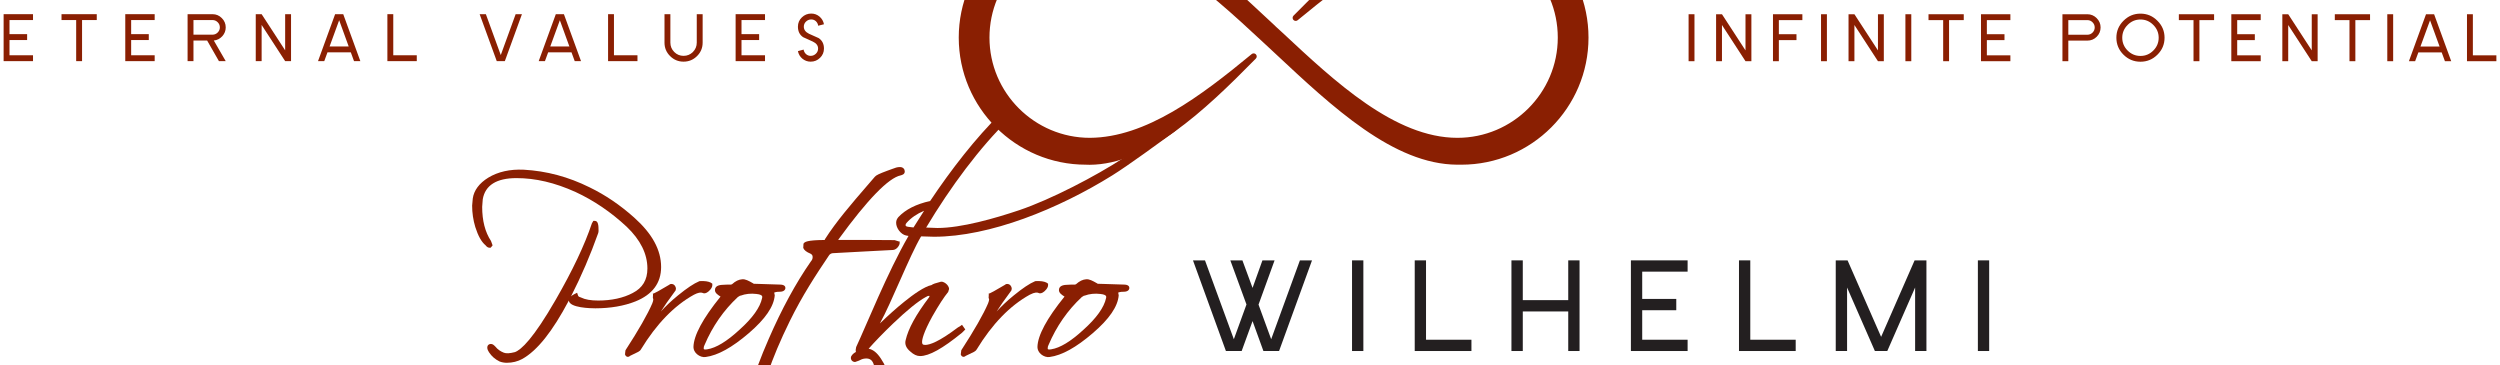
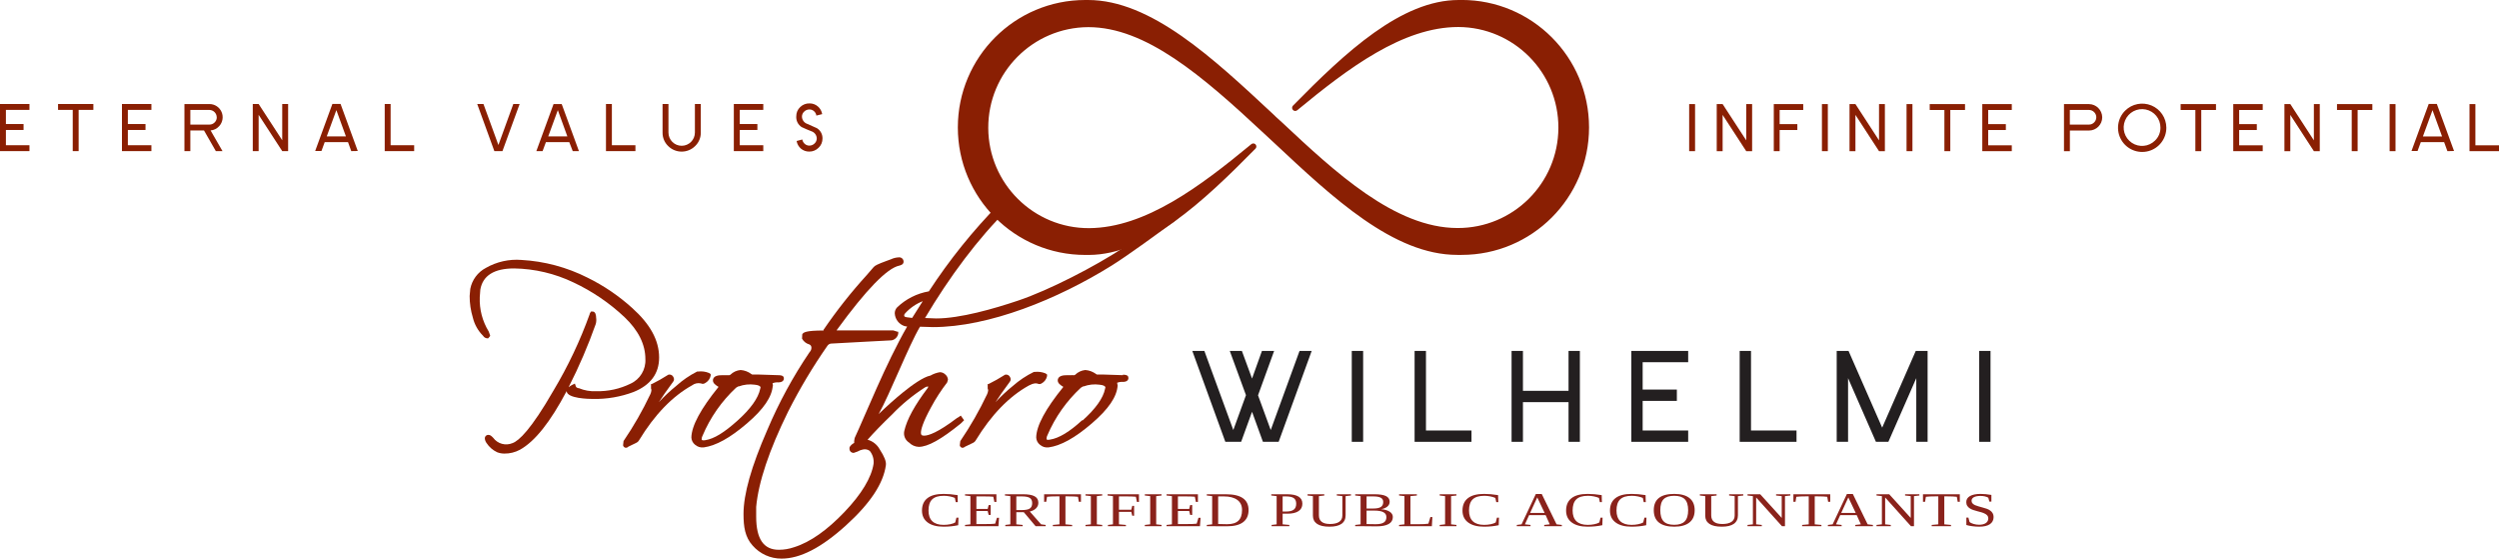
- <svg xmlns="http://www.w3.org/2000/svg" viewBox="0 0 776 50" height="120" width="822" xml:space="preserve" id="svg2" version="1.1">
-   <defs id="defs6">
-     <clipPath id="clipPath18" clipPathUnits="userSpaceOnUse">
-       <path id="path16" d="M 0,184.491 H 612 V 0 H 0 Z" />
-     </clipPath>
-     <clipPath id="clipPath102" clipPathUnits="userSpaceOnUse">
-       <path id="path100" d="M 0,184.491 H 612 V 0 H 0 Z" />
-     </clipPath>
+ <svg xmlns="http://www.w3.org/2000/svg" viewBox="0 0 580.32 129.66">
+   <defs>
+     <style>.cls-1{fill:#8a1f03;}.cls-2{fill:#231f20;}.cls-3{fill:#7c1113;}.cls-4,.cls-6{font-size:11.32px;fill:#8a221b;font-family:TimesNewRomanPSMT, Times New Roman;}.cls-5,.cls-6{letter-spacing:0.02em;}.cls-7{letter-spacing:0.02em;}.cls-8{letter-spacing:0.02em;}.cls-9{letter-spacing:0.02em;}.cls-10{letter-spacing:0.02em;}.cls-11{letter-spacing:0em;}</style>
  </defs>
-   <g transform="matrix(1.333333,0,0,-1.333333,-20,150)" id="g10">
-     <g id="g12">
-       <g clip-path="url(#clipPath18)" id="g14">
-         <g transform="translate(355.2129,157.0762)" id="g20">
-           <path id="path22" style="fill:#8a1f02;fill-opacity:1;fill-rule:nonzero;stroke:none" d="m 0,0 h -0.629 c -13.287,0 -26.285,-12.103 -38.457,-24.496 -0.269,-0.274 -0.275,-0.708 -0.016,-0.989 0.26,-0.279 0.694,-0.307 0.977,-0.069 11.84,9.759 24.48,19.289 37.369,19.289 12.789,0 23.195,-10.466 23.195,-23.332 0,-12.86 -10.486,-23.333 -23.373,-23.333 -14.517,0 -28.461,13.027 -40.763,24.516 0,-0.008 -1.426,1.304 -1.426,1.304 0.018,-0.003 -0.633,0.608 -0.633,0.608 C -57.704,-13.475 -72.119,0 -86.8,0 h -0.628 c -16.321,0 -29.589,-13.277 -29.589,-29.597 0,-16.311 13.276,-29.587 29.599,-29.587 -0.026,0 0.88,-0.023 0.88,-0.023 13.369,0.083 26.444,12.259 38.686,24.725 0.266,0.269 0.276,0.7 0.018,0.983 -0.256,0.278 -0.692,0.309 -0.983,0.065 -11.902,-9.82 -24.611,-19.414 -37.666,-19.496 -12.892,0 -23.381,10.473 -23.381,23.333 0,12.866 10.405,23.332 23.195,23.332 13.304,0 26.354,-11.182 40.815,-24.7 l 2.338,-2.173 c 13.633,-12.758 27.741,-25.954 42.528,-26.046 H 0 c 16.32,0 29.59,13.276 29.59,29.587 C 29.59,-13.277 16.32,0 0,0" />
-         </g>
-         <g transform="translate(312.7676,54.5146)" id="g24">
-           <path id="path26" style="fill:#231f20;fill-opacity:1;fill-rule:nonzero;stroke:none" d="M 0,0 H -3.646 L -6.172,6.969 -8.709,0 h -3.666 l -7.668,21.104 h 2.797 l 6.716,-18.359 2.942,8.088 -3.759,10.271 h 2.813 l 2.362,-6.413 2.299,6.413 h 2.828 L -4.783,10.801 -1.838,2.745 4.852,21.104 H 7.67 Z" />
-         </g>
-         <path id="path28" style="fill:#231f20;fill-opacity:1;fill-rule:nonzero;stroke:none" d="m 329.754,75.618 h 2.637 V 54.514 h -2.637 z" />
-         <g transform="translate(344.3477,54.5146)" id="g30">
-           <path id="path32" style="fill:#231f20;fill-opacity:1;fill-rule:nonzero;stroke:none" d="M 0,0 V 21.104 H 2.631 V 2.629 H 13.203 V 0 Z" />
-         </g>
-         <g transform="translate(380.0879,54.5146)" id="g34">
-           <path id="path36" style="fill:#231f20;fill-opacity:1;fill-rule:nonzero;stroke:none" d="M 0,0 V 9.212 H -10.584 V 0 h -2.639 v 21.104 h 2.639 V 11.845 H 0 v 9.259 H 2.631 V 0 Z" />
-         </g>
-         <g transform="translate(394.6738,54.5146)" id="g38">
-           <path id="path40" style="fill:#231f20;fill-opacity:1;fill-rule:nonzero;stroke:none" d="M 0,0 V 21.104 H 13.201 V 18.478 H 2.633 v -6.35 h 7.931 V 9.497 H 2.633 V 2.629 H 13.201 V 0 Z" />
-         </g>
-         <g transform="translate(419.8359,54.5146)" id="g42">
-           <path id="path44" style="fill:#231f20;fill-opacity:1;fill-rule:nonzero;stroke:none" d="M 0,0 V 21.104 H 2.631 V 2.629 h 10.57 V 0 Z" />
-         </g>
-         <g transform="translate(460.8398,54.5146)" id="g46">
-           <path id="path48" style="fill:#231f20;fill-opacity:1;fill-rule:nonzero;stroke:none" d="M 0,0 V 14.783 L -6.48,0 H -9.365 L -15.84,14.783 V 0 h -2.639 v 21.104 h 2.752 L -7.916,3.295 -0.119,21.104 H 2.633 L 2.633,0 Z" />
-         </g>
-         <path id="path50" style="fill:#231f20;fill-opacity:1;fill-rule:nonzero;stroke:none" d="m 475.449,75.618 h 2.631 V 54.514 h -2.631 z" />
-         <g transform="translate(168.9067,74.0586)" id="g52">
-           <path id="path54" style="fill:#8a1f02;fill-opacity:1;fill-rule:nonzero;stroke:none" d="m 0,0 c 0,3.986 -2.058,7.764 -6.298,11.55 -3.285,2.925 -6.666,5.218 -10.335,7.004 -4.979,2.466 -9.997,3.809 -15.336,4.112 -3.225,0.149 -5.997,-0.475 -8.26,-1.848 -2.111,-1.296 -3.357,-2.97 -3.617,-4.861 0,-0.034 -0.147,-1.655 -0.147,-1.655 0,-1.683 0.245,-3.362 0.736,-4.987 0.657,-2.073 1.435,-3.457 2.386,-4.245 0.264,-0.357 0.587,-0.566 0.905,-0.566 h 0.275 l 0.293,0.336 c 0.064,0.074 0.153,0.179 0.153,0.179 l -0.036,0.177 -0.322,0.878 c -1.37,2.065 -2.053,4.73 -2.053,7.941 l 0.134,1.77 c 0.564,3.264 3.206,4.924 7.843,4.924 4.442,0 8.95,-1.057 13.769,-3.236 4.243,-1.964 8.253,-4.686 11.903,-8.092 3.198,-3.052 4.816,-6.321 4.816,-9.713 0,-2.668 -1.129,-4.535 -3.443,-5.715 -2.145,-1.144 -4.911,-1.747 -8.018,-1.747 -1.715,0 -3.051,0.236 -3.978,0.7 l -0.058,0.028 -0.052,0.015 c -0.462,0.125 -0.551,0.284 -0.597,0.427 l -0.22,0.645 -0.606,-0.305 c -0.345,-0.167 -0.602,-0.346 -0.809,-0.531 0.01,0.021 0.019,0.042 0.033,0.062 2.369,4.649 4.48,9.56 6.274,14.609 0.114,0.289 0.14,0.73 0.077,1.493 -0.033,0.45 -0.115,1.401 -0.828,1.401 h -0.365 l -0.232,-0.405 -0.06,-0.08 -0.05,-0.114 c -1.664,-4.985 -4.492,-10.949 -8.394,-17.722 -5.263,-9.148 -8.073,-11.694 -9.506,-12.224 -1.22,-0.311 -2.005,-0.361 -2.585,-0.143 -0.826,0.331 -1.467,0.782 -1.935,1.381 -0.4,0.404 -0.656,0.659 -1.096,0.659 -0.384,0 -0.829,-0.231 -0.829,-0.88 0,-0.345 0.203,-0.766 0.394,-1.045 0.62,-0.946 1.409,-1.631 2.465,-2.154 0.514,-0.203 1.115,-0.305 1.698,-0.305 1.284,0 2.521,0.305 3.571,0.879 3.499,1.939 7.051,6.405 10.859,13.612 0.134,-1.721 5.143,-1.811 6.16,-1.811 3.517,0 6.664,0.542 9.371,1.615 C -2.001,-6.392 0,-3.706 0,0" />
-         </g>
-         <g transform="translate(178.6108,68.0303)" id="g56">
-           <path id="path58" style="fill:#8a1f02;fill-opacity:1;fill-rule:nonzero;stroke:none" d="M 0,0 C 0.085,-0.061 0.444,-0.199 0.954,0.088 1.48,0.376 2.217,1.164 2.217,1.789 V 2.158 L 1.837,2.416 C 1.254,2.706 0.465,2.813 -0.649,2.76 L -0.755,2.757 -0.852,2.715 C -2.076,2.207 -3.684,1.132 -5.771,-0.565 -7.354,-1.847 -8.645,-3.1 -9.765,-4.317 c 0.758,1.204 1.826,2.739 3.281,4.699 0.153,0.146 0.235,0.382 0.235,0.627 0,0.167 -0.065,0.333 -0.144,0.487 -0.143,0.355 -0.485,0.602 -0.9,0.602 -0.277,0 -0.44,-0.102 -0.557,-0.213 -2.504,-1.496 -3.219,-1.849 -3.42,-1.926 l -0.368,-0.136 0.051,-0.146 -0.036,-0.801 c 0,-0.002 0.102,-0.352 0.102,-0.352 0,-0.231 -0.073,-0.545 -0.236,-0.946 -1.078,-2.528 -3.181,-6.201 -6.239,-10.914 -0.03,-0.05 -0.107,-0.91 -0.111,-0.97 0.118,-0.409 0.414,-0.527 0.538,-0.554 0.173,-0.035 0.416,-0.003 0.659,0.232 l 1.823,0.89 c 0.352,0.177 0.572,0.38 0.678,0.593 l -0.004,-0.01 c 3.615,5.933 7.773,10.22 12.357,12.748 C -1.123,0.075 -0.483,0.204 0,0" />
-         </g>
-         <g transform="translate(160.4883,53.6055)" id="g60">
-           <path id="path62" style="fill:#7b1113;fill-opacity:1;fill-rule:nonzero;stroke:none" d="M 0,0 C 0,0 0.015,0.118 0.015,0.119 0.01,0.131 0,0.131 0,0.144 Z" />
-         </g>
-         <g transform="translate(172.1909,69.6211)" id="g64">
-           <path id="path66" style="fill:#7b1113;fill-opacity:1;fill-rule:nonzero;stroke:none" d="M 0,0 C 0.02,-0.029 0.01,-0.066 0.027,-0.095 0.04,-0.12 0.065,-0.131 0.076,-0.157 Z" />
-         </g>
-         <g transform="translate(178.8833,54.9336)" id="g68">
-           <path id="path70" style="fill:#8a1f02;fill-opacity:1;fill-rule:nonzero;stroke:none" d="m 0,0 c -0.035,0.026 -0.064,0.123 -0.064,0.248 0,0.25 0.078,0.524 0.208,0.753 1.849,4.348 4.445,8.077 7.748,11.152 0.016,0 0.5,0.298 0.5,0.298 l -0.353,0.044 0.144,-0.02 0.328,-0.01 c 1.147,0.431 2.4,0.563 3.721,0.397 0.895,-0.093 1.176,-0.318 1.268,-0.447 0.026,-0.038 0.117,-0.168 0.035,-0.494 C 13.084,9.741 11.303,7.249 8.239,4.505 5.324,1.815 2.816,0.298 0.775,-0.019 0.178,-0.135 0.015,-0.019 0,0 m 16.478,12.549 v 0 c 0,0.055 -0.112,0.557 -0.112,0.557 0,0 -0.01,0.04 -0.024,0.074 0.14,0.07 0.502,0.2 1.3,0.2 0.968,0 1.316,0.474 1.316,0.888 0,0.289 -0.173,0.781 -1.316,0.781 l -4.584,0.145 c 0,0 -1.237,0.035 -1.458,0.042 -0.088,0.055 -0.209,0.131 -0.209,0.131 -0.995,0.572 -1.771,0.981 -2.474,0.92 C 8.101,16.231 7.342,15.861 6.554,15.146 L 6.32,15.049 H 6.322 C 6.13,15.067 5.876,15.067 5.4,15.042 L 4.52,15 C 3.984,14.985 2.56,14.936 2.56,13.794 v -0.037 c 0,-0.62 0.573,-1.058 1.298,-1.505 C -0.257,7.169 -2.396,3.205 -2.448,0.5 V 0.489 c 0,-0.601 0.31,-1.205 0.844,-1.662 0.586,-0.496 1.347,-0.745 1.992,-0.64 2.854,0.382 6.15,2.207 10.068,5.565 3.84,3.306 5.814,6.184 6.022,8.797" />
-         </g>
-         <g transform="translate(238.6523,53.6055)" id="g72">
-           <path id="path74" style="fill:#7b1113;fill-opacity:1;fill-rule:nonzero;stroke:none" d="m 0,0 0.014,0.119 c 0,0.003 -0.005,0.003 -0.005,0.006 z" />
-         </g>
-         <g transform="translate(257.7305,68.1182)" id="g76">
-           <path id="path78" style="fill:#8a1f02;fill-opacity:1;fill-rule:nonzero;stroke:none" d="M 0,0 C 0.524,0.285 1.261,1.073 1.261,1.701 V 2.07 L 0.887,2.328 C 0.315,2.613 -0.498,2.725 -1.598,2.672 L -1.707,2.669 -1.802,2.627 c -1.222,-0.508 -2.833,-1.583 -4.914,-3.28 -1.571,-1.267 -2.866,-2.518 -3.998,-3.749 0.757,1.2 1.829,2.735 3.286,4.696 0.15,0.146 0.231,0.382 0.231,0.63 0,0.167 -0.059,0.335 -0.138,0.484 -0.149,0.362 -0.489,0.602 -0.911,0.602 -0.28,0 -0.441,-0.102 -0.549,-0.213 -2.519,-1.496 -3.231,-1.849 -3.43,-1.926 l -0.365,-0.136 0.05,-0.146 -0.04,-0.801 c 0.016,-0.052 0.118,-0.368 0.118,-0.368 -0.005,-0.211 -0.078,-0.512 -0.244,-0.93 -1.063,-2.497 -3.164,-6.176 -6.237,-10.914 -0.026,-0.05 -0.119,-0.947 -0.121,-0.97 0.121,-0.409 0.397,-0.525 0.554,-0.554 0.157,-0.031 0.375,0.017 0.601,0.213 0.002,0 1.878,0.909 1.878,0.909 0.346,0.178 0.562,0.38 0.67,0.594 l -0.002,-0.011 c 3.612,5.929 7.772,10.221 12.361,12.748 1.211,0.633 1.753,0.533 2.052,0.407 C -0.866,-0.148 -0.508,-0.287 0,0" />
-         </g>
-         <g transform="translate(250.3652,69.6152)" id="g80">
-           <path id="path82" style="fill:#7b1113;fill-opacity:1;fill-rule:nonzero;stroke:none" d="m 0,0 c 0.02,-0.025 0.013,-0.061 0.03,-0.089 0.009,-0.02 0.033,-0.033 0.04,-0.057 z" />
-         </g>
-         <g transform="translate(267.1982,59.4385)" id="g84">
-           <path id="path86" style="fill:#8a1f02;fill-opacity:1;fill-rule:nonzero;stroke:none" d="m 0,0 c -2.913,-2.689 -5.426,-4.207 -7.468,-4.523 -0.592,-0.117 -0.753,0 -0.768,0.015 -0.037,0.029 -0.058,0.126 -0.058,0.251 0,0.257 0.073,0.525 0.2,0.753 1.845,4.346 4.44,8.075 7.745,11.152 0.021,0 0.498,0.298 0.498,0.298 L -0.055,7.97 0.273,7.96 C 1.42,8.391 2.674,8.521 3.99,8.357 4.888,8.264 5.169,8.037 5.26,7.906 5.286,7.867 5.378,7.742 5.3,7.416 4.846,5.236 3.063,2.744 0,0 m 9.411,10.544 -4.57,0.145 c 0,0 -1.26,0.035 -1.48,0.042 -0.089,0.055 -0.202,0.125 -0.202,0.125 -1.008,0.579 -1.783,0.987 -2.485,0.926 -0.814,-0.057 -1.573,-0.428 -2.361,-1.141 -0.055,-0.021 -0.218,-0.094 -0.226,-0.097 -0.189,0.021 -0.444,0.019 -0.925,-0.007 L -3.721,10.495 C -4.256,10.48 -5.676,10.431 -5.676,9.289 V 9.252 c 0,-0.618 0.57,-1.058 1.298,-1.505 -4.12,-5.085 -6.259,-9.05 -6.303,-11.752 v -0.011 c 0,-0.601 0.304,-1.205 0.838,-1.664 0.587,-0.494 1.349,-0.743 1.991,-0.638 2.862,0.382 6.156,2.207 10.07,5.565 3.84,3.306 5.81,6.184 6.02,8.797 0,0.056 -0.107,0.565 -0.107,0.565 0,0 -0.012,0.034 -0.028,0.066 0.141,0.07 0.506,0.2 1.308,0.2 0.964,0 1.302,0.475 1.302,0.888 0,0.289 -0.17,0.781 -1.302,0.781" />
-         </g>
-         <g transform="translate(227.6641,83.2783)" id="g88">
-           <path id="path90" style="fill:#8a1f02;fill-opacity:1;fill-rule:nonzero;stroke:none" d="m 0,0 c -0.405,0.051 -1.278,0.155 -1.278,0.155 -0.567,0.082 -0.567,0.302 -0.567,0.382 0,0.188 0.032,0.326 0.212,0.508 1.024,1.178 2.419,2.135 4.1,2.843 C 1.503,2.368 0.27,0.428 0,0 m 55.243,23.646 c 0,-4.223 0.248,-3.15 -6.458,-7.538 C 42.536,12.021 31.973,6.502 24.604,4.02 18.998,2.133 11.146,-0.123 5.557,-0.123 l -2.611,0.1 c 5.645,9.461 12.531,18.718 19.244,25.21 l -2.005,1.259 C 14.542,20.913 8.745,13.472 3.877,6.165 0.592,5.421 -1.84,4.197 -3.522,2.411 -3.797,2.075 -4.043,1.687 -4.043,1.09 c 0,-1.264 1.113,-2.698 2.282,-2.955 0.025,-0.003 0.397,-0.072 0.599,-0.105 -4.918,-8.511 -9.825,-20.835 -12.191,-25.877 -0.026,-0.068 -0.11,-0.671 -0.11,-0.671 0,-0.177 0.016,-0.332 0.044,-0.468 -0.543,-0.305 -0.852,-0.595 -1.08,-1.014 l -0.042,-0.081 -0.017,-0.085 c -0.062,-0.294 0.01,-0.585 0.185,-0.801 0.188,-0.222 0.461,-0.35 0.778,-0.35 l 0.875,0.309 c 0.338,0.176 0.755,0.398 1.218,0.467 0.708,0.114 1.238,0.008 1.627,-0.319 0.569,-0.493 0.878,-1.548 0.878,-3.049 -0.494,-3.176 -2.766,-6.962 -6.748,-11.169 -4.081,-4.323 -7.905,-6.998 -11.704,-8.185 -1.218,-0.407 -2.336,-0.599 -3.545,-0.599 -3.544,0 -5.263,2.521 -5.263,7.704 l 0.04,2.25 c 0.518,5.719 3.015,13.168 7.424,22.131 2.926,5.95 6.109,10.81 9.117,15.271 0.169,0.271 0.456,0.449 0.801,0.514 0.048,-0.004 7.528,0.407 7.528,0.407 l 6.591,0.347 c 0.941,0.076 1.532,1.184 1.532,1.55 v 0.438 l -0.183,-0.006 -0.984,0.308 -0.773,0.007 -5.524,0.037 h -6.841 c 0.036,0.074 0.085,0.151 0.085,0.151 6.766,9.29 11.634,14.294 14.459,14.879 0.383,0.104 0.95,0.268 0.95,0.917 0,0.489 -0.35,1.021 -1.118,1.021 -0.649,0 -1.091,-0.167 -1.821,-0.447 l -1.094,-0.398 c -1.947,-0.722 -2.626,-1.053 -2.931,-1.417 l -1.679,-1.944 c -3.761,-4.355 -7.309,-8.466 -9.949,-12.611 -0.022,-0.033 -0.028,-0.112 -0.048,-0.16 -4.115,-0.03 -4.714,-0.439 -4.939,-0.886 l -0.053,-0.965 c 0.198,-0.521 0.751,-0.961 1.695,-1.339 0.398,-0.215 0.49,-0.466 0.49,-0.781 0,-0.347 -0.074,-0.642 -0.418,-1.033 -3.506,-5.035 -6.796,-11.1 -9.831,-18.08 -3.721,-8.514 -5.524,-14.889 -5.524,-19.495 0,-2.98 0.352,-5.362 2.097,-7.309 l 0.009,-0.01 c 1.868,-2.027 4.128,-3.052 6.728,-3.052 4.331,0 9.221,2.514 14.938,7.685 5.587,5.049 8.711,9.778 9.29,14.045 0.113,0.842 -0.338,2.001 -1.425,3.651 -0.892,1.333 -1.801,2.062 -2.829,2.255 1.429,1.624 3.322,3.585 5.671,5.844 3.289,3.14 5.858,5.226 7.642,6.188 0.392,0.245 0.572,0.272 0.702,0.272 l 0.17,-0.015 c -0.043,-0.206 -0.072,-0.264 -0.12,-0.333 -3.065,-4.05 -4.846,-7.311 -5.446,-9.958 -0.257,-0.958 0.12,-1.868 1.112,-2.672 0.747,-0.687 1.486,-1.035 2.237,-1.035 2.118,0 5.225,1.724 9.771,5.425 0.052,0.047 0.399,0.394 0.399,0.394 l 0.365,0.373 -0.298,0.422 -0.466,0.661 -0.479,-0.342 -0.048,-0.026 -0.434,-0.249 c -4.425,-3.36 -6.581,-4.066 -7.61,-4.066 -0.612,0 -0.725,0.231 -0.725,0.676 0,0.608 0.313,2.187 2.368,5.936 1.561,2.732 2.711,4.505 3.722,5.735 -0.032,-0.039 0.193,0.647 0.193,0.647 0,0.558 -0.41,1.001 -0.654,1.217 -0.196,0.169 -0.705,0.569 -1.243,0.503 -1.292,-0.337 -1.869,-0.524 -2.182,-0.779 -1.629,-0.315 -4.297,-2.219 -6.307,-3.848 -1.914,-1.536 -3.829,-3.266 -5.725,-5.092 2.696,4.835 6.898,15.724 9.602,20.276 0.601,-0.02 2.99,-0.088 2.99,-0.088 12.995,0 28.981,6.481 41.539,14.298 3.729,2.316 11.347,7.913 13.911,9.766 2.403,1.743 3.232,3.066 3.394,4.307 l -8.361,-2.564" />
-         </g>
-       </g>
-     </g>
-     <text id="text94" style="font-variant:normal;font-weight:normal;font-stretch:normal;font-size:14.784px;font-family:'Times New Roman';-inkscape-font-specification:TimesNewRomanPSMT;writing-mode:lr-tb;fill:#8a1f02;fill-opacity:1;fill-rule:nonzero;stroke:none" transform="matrix(1,0,0,-0.7658884,229.3306,34.9277)">
-       <tspan id="tspan92" y="0" x="0 10.142 19.456 28.711 38.025 43.23 51.731 56.935 66.249 77.204 81.181 89.682 100.637 110.78 120.094 125.298 135.44 138.604 149.559 159.701 169.843 180.798 191.754 202.709 210.84 221.796 232.751 242.065">CERTIFIED PUBLIC ACCOUNTANTS</tspan>
-     </text>
-     <g id="g96">
-       <g clip-path="url(#clipPath102)" id="g98">
-         <g transform="translate(15.8423,121.998)" id="g104">
-           <path id="path106" style="fill:#8a1f02;fill-opacity:1;fill-rule:nonzero;stroke:none" d="M 0,0 V 10.935 H 6.843 V 9.565 H 1.368 V 6.286 H 5.472 V 4.912 H 1.368 V 1.367 H 6.843 V 0 Z" />
-         </g>
-         <g transform="translate(34.103,131.5635)" id="g108">
-           <path id="path110" style="fill:#8a1f02;fill-opacity:1;fill-rule:nonzero;stroke:none" d="M 0,0 V -9.565 H -1.37 V 0 H -4.782 V 1.367 H 3.423 V 0 Z" />
-         </g>
-         <g transform="translate(44.1636,121.998)" id="g112">
-           <path id="path114" style="fill:#8a1f02;fill-opacity:1;fill-rule:nonzero;stroke:none" d="M 0,0 V 10.935 H 6.844 V 9.565 H 1.369 V 6.286 H 5.473 V 4.912 H 1.369 V 1.367 H 6.844 V 0 Z" />
-         </g>
-         <g transform="translate(66.1807,129.8594)" id="g116">
-           <path id="path118" style="fill:#8a1f02;fill-opacity:1;fill-rule:nonzero;stroke:none" d="M 0,0 C 0,0.463 -0.167,0.861 -0.502,1.196 -0.841,1.535 -1.24,1.704 -1.704,1.704 h -4.438 v -3.403 h 4.438 c 0.464,0 0.863,0.169 1.202,0.504 C -0.167,-0.86 0,-0.462 0,0 m -0.214,-7.861 -2.745,4.796 H -6.142 V -7.861 H -7.511 V 3.071 h 5.804 c 0.838,0 1.56,-0.3 2.163,-0.908 0.609,-0.607 0.912,-1.324 0.912,-2.165 0,-0.788 -0.266,-1.468 -0.802,-2.059 -0.539,-0.586 -1.195,-0.921 -1.971,-1 l 2.773,-4.8 z" />
-         </g>
-         <g transform="translate(81.3838,121.998)" id="g120">
-           <path id="path122" style="fill:#8a1f02;fill-opacity:1;fill-rule:nonzero;stroke:none" d="M 0,0 -5.477,8.425 V 0 h -1.368 v 10.935 h 1.368 L 0,2.515 v 8.42 H 1.37 V 0 Z" />
-         </g>
-         <g transform="translate(93.958,131.5215)" id="g124">
-           <path id="path126" style="fill:#8a1f02;fill-opacity:1;fill-rule:nonzero;stroke:none" d="m 0,0 -2.229,-6.101 h 4.446 z m 3.458,-9.521 -0.75,2.054 H -2.719 L -3.472,-9.521 H -4.923 L -0.941,1.411 H 0.947 L 4.929,-9.521 Z" />
-         </g>
-         <g transform="translate(105.1841,121.998)" id="g128">
-           <path id="path130" style="fill:#8a1f02;fill-opacity:1;fill-rule:nonzero;stroke:none" d="M 0,0 V 10.935 H 1.369 V 1.367 H 6.842 V 0 Z" />
-         </g>
-         <g transform="translate(132.5259,121.998)" id="g132">
-           <path id="path134" style="fill:#8a1f02;fill-opacity:1;fill-rule:nonzero;stroke:none" d="m 0,0 h -1.882 l -3.983,10.935 h 1.45 l 3.469,-9.519 3.463,9.519 h 1.465 z" />
-         </g>
-         <g transform="translate(145.3335,131.5215)" id="g136">
-           <path id="path138" style="fill:#8a1f02;fill-opacity:1;fill-rule:nonzero;stroke:none" d="M 0,0 -2.228,-6.101 H 2.217 Z M 3.461,-9.521 2.708,-7.467 H -2.719 L -3.471,-9.521 H -4.923 L -0.939,1.411 H 0.946 L 4.929,-9.521 Z" />
-         </g>
-         <g transform="translate(156.5601,121.998)" id="g140">
-           <path id="path142" style="fill:#8a1f02;fill-opacity:1;fill-rule:nonzero;stroke:none" d="M 0,0 V 10.935 H 1.369 V 1.367 H 6.842 V 0 Z" />
-         </g>
-         <g transform="translate(177.2715,123.1768)" id="g144">
-           <path id="path146" style="fill:#8a1f02;fill-opacity:1;fill-rule:nonzero;stroke:none" d="m 0,0 c -0.876,-0.866 -1.923,-1.299 -3.141,-1.299 -1.217,0 -2.261,0.433 -3.132,1.299 -0.872,0.866 -1.304,1.905 -1.304,3.131 v 6.625 h 1.369 V 3.129 c 0,-0.849 0.302,-1.576 0.904,-2.181 0.597,-0.596 1.322,-0.895 2.168,-0.895 0.845,0 1.57,0.299 2.17,0.895 0.598,0.605 0.901,1.332 0.901,2.181 V 9.756 H 1.304 V 3.131 C 1.304,1.905 0.866,0.866 0,0" />
-         </g>
-         <g transform="translate(186.2529,121.998)" id="g148">
-           <path id="path150" style="fill:#8a1f02;fill-opacity:1;fill-rule:nonzero;stroke:none" d="M 0,0 V 10.935 H 6.842 V 9.565 H 1.369 V 6.286 H 5.473 V 4.912 H 1.369 V 1.367 H 6.842 V 0 Z" />
-         </g>
-         <g transform="translate(206.8184,124.9229)" id="g152">
-           <path id="path154" style="fill:#8a1f02;fill-opacity:1;fill-rule:nonzero;stroke:none" d="m 0,0 c 0,-0.846 -0.307,-1.563 -0.914,-2.154 -0.601,-0.592 -1.331,-0.893 -2.182,-0.893 -0.725,0 -1.367,0.234 -1.921,0.689 -0.551,0.453 -0.899,1.043 -1.045,1.767 l 1.325,0.355 c 0.065,-0.413 0.246,-0.76 0.553,-1.042 0.312,-0.28 0.675,-0.417 1.093,-0.417 0.458,0 0.863,0.166 1.21,0.498 0.341,0.327 0.514,0.721 0.514,1.193 0,0.707 -0.407,1.245 -1.221,1.63 -0.375,0.169 -0.749,0.341 -1.122,0.512 -0.373,0.172 -0.751,0.341 -1.133,0.512 -0.811,0.542 -1.219,1.361 -1.219,2.454 0,0.855 0.307,1.57 0.917,2.159 0.609,0.591 1.337,0.888 2.187,0.888 0.732,0 1.375,-0.239 1.926,-0.707 C -0.484,6.976 -0.138,6.382 0,5.661 L -1.35,5.319 c -0.049,0.418 -0.228,0.761 -0.527,1.047 -0.298,0.278 -0.658,0.416 -1.086,0.416 -0.461,0 -0.866,-0.164 -1.216,-0.496 -0.342,-0.322 -0.51,-0.721 -0.51,-1.182 0,-0.713 0.405,-1.267 1.217,-1.661 L -1.221,2.435 C -0.405,1.886 0,1.078 0,0" />
-         </g>
-         <path id="path156" style="fill:#8a1f02;fill-opacity:1;fill-rule:nonzero;stroke:none" d="m 408.104,132.918 h 1.369 v -10.935 h -1.369 z" />
-         <g transform="translate(421.3516,121.9834)" id="g158">
-           <path id="path160" style="fill:#8a1f02;fill-opacity:1;fill-rule:nonzero;stroke:none" d="M 0,0 -5.477,8.425 V 0 h -1.369 v 10.935 h 1.369 L 0,2.515 v 8.42 H 1.371 V 0 Z" />
-         </g>
-         <g transform="translate(429.1172,131.5488)" id="g162">
-           <path id="path164" style="fill:#8a1f02;fill-opacity:1;fill-rule:nonzero;stroke:none" d="M 0,0 V -3.28 H 4.104 V -4.655 H 0 v -4.91 H -1.369 V 1.369 H 5.475 L 5.475,0 Z" />
-         </g>
-         <path id="path166" style="fill:#8a1f02;fill-opacity:1;fill-rule:nonzero;stroke:none" d="m 438.936,132.918 h 1.369 v -10.935 h -1.369 z" />
-         <g transform="translate(452.1875,121.9834)" id="g168">
-           <path id="path170" style="fill:#8a1f02;fill-opacity:1;fill-rule:nonzero;stroke:none" d="M 0,0 -5.479,8.425 V 0 h -1.369 v 10.935 h 1.369 L 0,2.515 v 8.42 H 1.367 V 0 Z" />
-         </g>
-         <path id="path172" style="fill:#8a1f02;fill-opacity:1;fill-rule:nonzero;stroke:none" d="m 458.58,132.918 h 1.369 v -10.935 h -1.369 z" />
-         <g transform="translate(468.7402,131.5488)" id="g174">
-           <path id="path176" style="fill:#8a1f02;fill-opacity:1;fill-rule:nonzero;stroke:none" d="M 0,0 V -9.565 H -1.371 V 0 H -4.783 V 1.369 H 3.422 L 3.422,0 Z" />
-         </g>
-         <g transform="translate(476.1738,121.9834)" id="g178">
-           <path id="path180" style="fill:#8a1f02;fill-opacity:1;fill-rule:nonzero;stroke:none" d="M 0,0 V 10.935 H 6.844 V 9.565 H 1.367 V 6.285 H 5.471 V 4.91 H 1.367 V 1.367 H 6.844 V 0 Z" />
-         </g>
-         <g transform="translate(502.6484,129.8418)" id="g182">
-           <path id="path184" style="fill:#8a1f02;fill-opacity:1;fill-rule:nonzero;stroke:none" d="M 0,0 C 0,0.466 -0.168,0.861 -0.502,1.196 -0.84,1.538 -1.24,1.707 -1.705,1.707 h -4.438 v -3.403 h 4.438 c 0.465,0 0.865,0.166 1.203,0.501 C -0.168,-0.86 0,-0.465 0,0 m 1.369,0.005 c 0,-0.843 -0.303,-1.563 -0.902,-2.169 -0.606,-0.603 -1.328,-0.899 -2.172,-0.899 H -6.143 V -7.858 H -7.512 V 3.074 h 5.805 c 0.84,0 1.559,-0.303 2.162,-0.909 0.609,-0.606 0.914,-1.324 0.914,-2.16" />
-         </g>
-         <g transform="translate(517.541,127.4512)" id="g186">
-           <path id="path188" style="fill:#8a1f02;fill-opacity:1;fill-rule:nonzero;stroke:none" d="m 0,0 c 0,1.149 -0.42,2.145 -1.252,2.978 -0.832,0.84 -1.826,1.263 -2.99,1.263 -1.156,0 -2.153,-0.423 -2.987,-1.263 C -8.061,2.145 -8.48,1.149 -8.48,0 c 0,-1.16 0.419,-2.158 1.251,-2.991 0.834,-0.833 1.831,-1.251 2.987,-1.251 1.164,0 2.158,0.418 2.99,1.251 C -0.42,-2.158 0,-1.16 0,0 m 1.367,0.004 c 0,-1.542 -0.553,-2.857 -1.658,-3.951 -1.094,-1.095 -2.412,-1.642 -3.951,-1.642 -1.535,0 -2.856,0.547 -3.955,1.642 -1.1,1.1 -1.651,2.414 -1.651,3.951 0,1.528 0.551,2.843 1.651,3.939 1.105,1.112 2.424,1.664 3.955,1.664 1.535,0 2.853,-0.552 3.951,-1.664 C 0.814,2.847 1.367,1.532 1.367,0.004" />
-         </g>
-         <g transform="translate(527.0215,131.5488)" id="g190">
-           <path id="path192" style="fill:#8a1f02;fill-opacity:1;fill-rule:nonzero;stroke:none" d="M 0,0 V -9.565 H -1.371 V 0 H -4.785 V 1.369 H 3.42 V 0 Z" />
-         </g>
-         <g transform="translate(534.4512,121.9834)" id="g194">
-           <path id="path196" style="fill:#8a1f02;fill-opacity:1;fill-rule:nonzero;stroke:none" d="M 0,0 V 10.935 H 6.844 V 9.565 H 1.369 V 6.285 H 5.473 V 4.91 H 1.369 V 1.367 H 6.844 V 0 Z" />
-         </g>
-         <g transform="translate(553.1758,121.9834)" id="g198">
-           <path id="path200" style="fill:#8a1f02;fill-opacity:1;fill-rule:nonzero;stroke:none" d="M 0,0 -5.479,8.425 V 0 h -1.369 v 10.935 h 1.369 L 0,2.515 v 8.42 H 1.369 V 0 Z" />
-         </g>
-         <g transform="translate(563.3281,131.5488)" id="g202">
-           <path id="path204" style="fill:#8a1f02;fill-opacity:1;fill-rule:nonzero;stroke:none" d="M 0,0 V -9.565 H -1.369 V 0 H -4.783 V 1.369 H 3.42 L 3.42,0 Z" />
-         </g>
-         <path id="path206" style="fill:#8a1f02;fill-opacity:1;fill-rule:nonzero;stroke:none" d="m 570.762,132.918 h 1.365 v -10.935 h -1.365 z" />
-         <g transform="translate(580.7148,131.5029)" id="g208">
-           <path id="path210" style="fill:#8a1f02;fill-opacity:1;fill-rule:nonzero;stroke:none" d="M 0,0 -2.229,-6.096 H 2.219 Z M 3.463,-9.518 2.707,-7.463 H -2.717 L -3.471,-9.518 H -4.92 L -0.938,1.415 H 0.945 L 4.928,-9.518 Z" />
-         </g>
-         <g transform="translate(589.3145,121.9834)" id="g212">
-           <path id="path214" style="fill:#8a1f02;fill-opacity:1;fill-rule:nonzero;stroke:none" d="M 0,0 V 10.935 H 1.369 V 1.367 H 6.844 L 6.844,0 Z" />
-         </g>
-       </g>
+   <g id="Layer_2" data-name="Layer 2">
+     <g id="Layer_1-2" data-name="Layer 1">
+       <path class="cls-1" d="M339.37,0h-.63c-13.29,0-26.29,12.1-38.46,24.5a.72.72,0,0,0,1,1.06c11.84-9.76,24.48-19.29,37.37-19.29a23.33,23.33,0,0,1-.18,46.66c-14.52,0-28.46-13-40.76-24.52l-1.43-1.3s-.63-.61-.63-.61c-13.95-13-28.36-26.5-43-26.5h-.63a29.59,29.59,0,1,0,0,59.18l.88,0c13.37-.08,26.44-12.26,38.69-24.72a.71.71,0,0,0-1-1c-11.9,9.82-24.61,19.41-37.67,19.5a23.33,23.33,0,0,1-.19-46.66c13.3,0,26.35,11.18,40.82,24.7l2.34,2.17c13.63,12.76,27.74,26,42.53,26h1a29.59,29.59,0,0,0,0-59.18Z" />
+       <polygon class="cls-2" points="296.93 102.56 293.28 102.56 290.75 95.59 288.22 102.56 284.55 102.56 276.88 81.46 279.68 81.46 286.4 99.82 289.34 91.73 285.58 81.46 288.39 81.46 290.75 87.87 293.05 81.46 295.88 81.46 292.14 91.76 295.09 99.82 301.78 81.46 304.6 81.46 296.93 102.56" />
+       <rect class="cls-2" x="313.91" y="81.46" width="2.64" height="21.1" />
+       <polygon class="cls-2" points="328.5 102.56 328.5 81.46 331.14 81.46 331.14 99.93 341.71 99.93 341.71 102.56 328.5 102.56" />
+       <polygon class="cls-2" points="364.25 102.56 364.25 93.35 353.66 93.35 353.66 102.56 351.02 102.56 351.02 81.46 353.66 81.46 353.66 90.72 364.25 90.72 364.25 81.46 366.88 81.46 366.88 102.56 364.25 102.56" />
+       <polygon class="cls-2" points="378.83 102.56 378.83 81.46 392.03 81.46 392.03 84.08 381.46 84.08 381.46 90.43 389.4 90.43 389.4 93.06 381.46 93.06 381.46 99.93 392.03 99.93 392.03 102.56 378.83 102.56" />
+       <polygon class="cls-2" points="403.99 102.56 403.99 81.46 406.62 81.46 406.62 99.93 417.19 99.93 417.19 102.56 403.99 102.56" />
+       <polygon class="cls-2" points="445 102.56 445 87.78 438.52 102.56 435.63 102.56 429.16 87.78 429.16 102.56 426.52 102.56 426.52 81.46 429.27 81.46 437.08 99.27 444.88 81.46 447.63 81.46 447.63 102.56 445 102.56" />
+       <rect class="cls-2" x="459.61" y="81.46" width="2.63" height="21.1" />
+       <path class="cls-1" d="M153.06,83c0-4-2.06-7.76-6.3-11.55a45.06,45.06,0,0,0-10.33-7,38.91,38.91,0,0,0-15.34-4.11,14.36,14.36,0,0,0-8.26,1.85,7,7,0,0,0-3.62,4.86h0s-.15,1.66-.15,1.66a17.26,17.26,0,0,0,.74,5,8.9,8.9,0,0,0,2.39,4.25,1.2,1.2,0,0,0,.91.57h.27l.29-.34.15-.18,0-.18-.32-.88A14.13,14.13,0,0,1,111.41,69l.13-1.77c.56-3.26,3.21-4.92,7.84-4.92a33.08,33.08,0,0,1,13.77,3.24,45.51,45.51,0,0,1,11.9,8.09c3.2,3.05,4.82,6.32,4.82,9.71a5.91,5.91,0,0,1-3.44,5.71,17.15,17.15,0,0,1-8,1.75,9.12,9.12,0,0,1-4-.7l-.06,0-.05,0c-.46-.12-.55-.28-.6-.43l-.22-.64-.61.3a3.41,3.41,0,0,0-.81.53l0-.06a122.88,122.88,0,0,0,6.27-14.61,3.54,3.54,0,0,0,.08-1.49c0-.45-.11-1.4-.83-1.4h-.37l-.23.41-.06.08,0,.11a101.26,101.26,0,0,1-8.39,17.72c-5.26,9.15-8.07,11.69-9.51,12.22a3.75,3.75,0,0,1-4.52-1.24c-.4-.4-.66-.66-1.1-.66a.8.8,0,0,0-.83.88,2.1,2.1,0,0,0,.39,1,6,6,0,0,0,2.47,2.15,4.72,4.72,0,0,0,1.7.31,7.47,7.47,0,0,0,3.57-.88c3.5-1.94,7.05-6.41,10.86-13.61.13,1.72,5.14,1.81,6.16,1.81A25.41,25.41,0,0,0,147.11,91C151.06,89.41,153.06,86.72,153.06,83Z" />
+       <path class="cls-1" d="M162.77,89a.94.94,0,0,0,1-.09,2.52,2.52,0,0,0,1.26-1.7v-.37l-.38-.26a5.07,5.07,0,0,0-2.49-.34H162l-.1,0A22.22,22.22,0,0,0,157,89.61a37,37,0,0,0-4,3.75c.76-1.2,1.83-2.74,3.28-4.7a.87.87,0,0,0,.24-.63,1.1,1.1,0,0,0-.14-.49,1,1,0,0,0-.9-.6.75.75,0,0,0-.56.21,35.45,35.45,0,0,1-3.42,1.93l-.37.14.05.15,0,.8.1.35a2.67,2.67,0,0,1-.24.95,80.72,80.72,0,0,1-6.24,10.91s-.11.91-.11,1a.74.74,0,0,0,.54.55.73.73,0,0,0,.66-.23l1.82-.89a1.44,1.44,0,0,0,.68-.59h0C152,96.27,156.13,92,160.71,89.45A2.51,2.51,0,0,1,162.77,89Z" />
+       <path class="cls-3" d="M144.65,103.47l0-.12s0,0,0,0Z" />
+       <path class="cls-3" d="M156.35,87.46s0,.07,0,.09,0,0,0,.06Z" />
+       <path class="cls-1" d="M179.52,89.59h0c0-.06-.11-.56-.11-.56l0-.07a3,3,0,0,1,1.3-.2c1,0,1.32-.47,1.32-.89s-.17-.78-1.32-.78l-4.58-.15-1.46,0-.21-.13a4.73,4.73,0,0,0-2.47-.92A3.88,3.88,0,0,0,169.59,87l-.23.1h0a6.41,6.41,0,0,0-.92,0l-.88,0c-.54,0-2,.06-2,1.21v0c0,.62.57,1.06,1.3,1.5-4.12,5.08-6.25,9-6.31,11.75h0a2.24,2.24,0,0,0,.84,1.66,2.58,2.58,0,0,0,2,.64c2.85-.38,6.15-2.21,10.07-5.57s5.81-6.18,6-8.8M163,102.14a.36.36,0,0,1-.06-.25,1.58,1.58,0,0,1,.21-.75A32.39,32.39,0,0,1,170.93,90l.5-.3-.35,0,.14,0h.33a7.74,7.74,0,0,1,3.72-.4c.9.09,1.18.32,1.27.45s.12.17,0,.49c-.45,2.18-2.23,4.67-5.3,7.42s-5.42,4.21-7.46,4.52C163.22,102.28,163.06,102.16,163,102.14Z" />
+       <polygon class="cls-3" points="222.81 103.47 222.82 103.35 222.82 103.35 222.81 103.47" />
+       <path class="cls-1" d="M241.89,89a2.51,2.51,0,0,0,1.26-1.7v-.37l-.37-.26a5.13,5.13,0,0,0-2.48-.34h-.11l-.1,0a22.12,22.12,0,0,0-4.91,3.28,36.55,36.55,0,0,0-4,3.75c.76-1.2,1.83-2.74,3.29-4.7a.88.88,0,0,0,.23-.63,1.06,1.06,0,0,0-.14-.48,1,1,0,0,0-.91-.6.71.71,0,0,0-.55.21,37.22,37.22,0,0,1-3.43,1.93l-.36.14.05.15,0,.8.12.37a2.87,2.87,0,0,1-.24.93,80.67,80.67,0,0,1-6.24,10.91s-.12.95-.12,1a.72.72,0,0,0,.55.55.73.73,0,0,0,.6-.21l1.88-.91a1.46,1.46,0,0,0,.67-.59h0c3.61-5.93,7.77-10.22,12.36-12.75,1.21-.63,1.75-.53,2.05-.41A.93.93,0,0,0,241.89,89Z" />
+       <path class="cls-3" d="M234.52,87.46s0,.06,0,.09,0,0,0,.06Z" />
+       <path class="cls-1" d="M260.77,87.09l-4.57-.15-1.48,0-.2-.12a4.77,4.77,0,0,0-2.49-.93A3.91,3.91,0,0,0,249.67,87l-.23.1a6,6,0,0,0-.93,0l-.88,0c-.54,0-2,.06-2,1.21v0c0,.62.57,1.06,1.3,1.5-4.12,5.08-6.26,9-6.3,11.75h0a2.24,2.24,0,0,0,.84,1.66,2.59,2.59,0,0,0,2,.64c2.86-.38,6.16-2.21,10.07-5.57s5.81-6.18,6-8.8h0c0-.06-.11-.57-.11-.57l0-.07a3,3,0,0,1,1.31-.2c1,0,1.3-.47,1.3-.89s-.17-.78-1.3-.78m-9.41,10.54c-2.91,2.69-5.43,4.21-7.47,4.52-.59.12-.75,0-.77,0a.37.37,0,0,1-.06-.25,1.59,1.59,0,0,1,.2-.75A32.32,32.32,0,0,1,251,90s.5-.3.5-.3l-.2,0h.33a7.75,7.75,0,0,1,3.72-.4c.9.09,1.18.32,1.27.45s.12.16,0,.49C256.2,92.4,254.42,94.89,251.36,97.64Z" />
+       <path class="cls-1" d="M267.06,50.15c0,4.22.25,3.15-6.46,7.54-6.25,4.09-16.81,9.61-24.18,12.09-5.61,1.89-13.46,4.14-19,4.14l-2.61-.1C220.41,64.36,227.3,55.1,234,48.61l-2-1.26A131.86,131.86,0,0,0,215.7,67.63a14.08,14.08,0,0,0-7.4,3.75,2,2,0,0,0-.52,1.32,3.3,3.3,0,0,0,2.28,3l.6.1c-4.92,8.51-9.83,20.83-12.19,25.88,0,.07-.11.67-.11.67a2.34,2.34,0,0,0,0,.47,2.49,2.49,0,0,0-1.08,1l0,.08,0,.08a1,1,0,0,0,.19.8,1,1,0,0,0,.78.35l.88-.31a4,4,0,0,1,1.22-.47,1.93,1.93,0,0,1,1.63.32,4.08,4.08,0,0,1,.88,3c-.49,3.18-2.77,7-6.75,11.17s-7.91,7-11.7,8.18a10.85,10.85,0,0,1-3.55.6c-3.54,0-5.26-2.52-5.26-7.7l0-2.25c.52-5.72,3-13.17,7.42-22.13a126.35,126.35,0,0,1,9.12-15.27,1.17,1.17,0,0,1,.8-.51l7.53-.41,6.59-.35a1.94,1.94,0,0,0,1.53-1.55V77h-.18l-1-.31h-.77l-5.52,0h-6.84l.09-.15c6.77-9.29,11.63-14.29,14.46-14.88.38-.1,1-.27,1-.92a1,1,0,0,0-1.12-1,4.67,4.67,0,0,0-1.82.45l-1.09.4c-1.95.72-2.63,1.05-2.93,1.42l-1.68,1.94a114.77,114.77,0,0,0-9.95,12.61,1.52,1.52,0,0,0,0,.16c-4.11,0-4.71.44-4.94.89l-.05,1a2.74,2.74,0,0,0,1.69,1.34.79.79,0,0,1,.49.78,1.41,1.41,0,0,1-.42,1,105.15,105.15,0,0,0-9.83,18.08c-3.72,8.51-5.52,14.89-5.52,19.5,0,3,.35,5.36,2.1,7.31h0a8.87,8.87,0,0,0,6.73,3.05c4.33,0,9.22-2.51,14.94-7.69s8.71-9.78,9.29-14c.11-.84-.34-2-1.42-3.65a4.59,4.59,0,0,0-2.83-2.26c1.43-1.62,3.32-3.58,5.67-5.84A41.78,41.78,0,0,1,214.69,90a1.29,1.29,0,0,1,.7-.27h.17a.77.77,0,0,1-.12.33c-3.06,4.05-4.85,7.31-5.45,10a2.52,2.52,0,0,0,1.11,2.67,3.34,3.34,0,0,0,2.24,1c2.12,0,5.22-1.72,9.77-5.42l.4-.39.37-.37-.3-.42-.47-.66-.48.34,0,0-.43.25c-4.43,3.36-6.58,4.07-7.61,4.07-.61,0-.73-.23-.73-.68,0-.61.31-2.19,2.37-5.94a42.5,42.5,0,0,1,3.72-5.74s.19-.65.19-.65a1.74,1.74,0,0,0-.65-1.22,1.77,1.77,0,0,0-1.24-.5,6.49,6.49,0,0,0-2.18.78c-1.63.31-4.3,2.22-6.31,3.85s-3.83,3.27-5.72,5.09c2.7-4.83,6.9-15.72,9.6-20.28l3,.09c13,0,29-6.48,41.54-14.3,3.73-2.32,11.35-7.91,13.91-9.77,2.4-1.74,3.23-3.07,3.39-4.31l-8.36,2.56M211.82,73.8l-1.28-.16c-.57-.08-.57-.3-.57-.38a.63.63,0,0,1,.21-.51,11,11,0,0,1,4.1-2.84Z" />
+       <text class="cls-4" transform="translate(213.49 122.15) scale(1.31 1)">
+         <tspan class="cls-5">C</tspan>
+         <tspan x="7.77" y="0">E</tspan>
+       </text>
+       <text class="cls-4" transform="translate(232.94 122.15) scale(1.31 1)">R</text>
+       <text class="cls-6" transform="translate(242.2 122.15) scale(1.31 1)">T<tspan class="cls-7" x="7.13" y="0">IFI</tspan>
+         <tspan class="cls-8" x="21.58" y="0">E</tspan>
+         <tspan class="cls-9" x="28.71" y="0">D</tspan>
+         <tspan class="cls-8" x="37.09" y="0"> </tspan>
+         <tspan class="cls-10" x="40.14" y="0">PU</tspan>
+         <tspan x="55.02" y="0">BL</tspan>
+         <tspan class="cls-9" x="69.92" y="0">I</tspan>
+         <tspan class="cls-11" x="73.9" y="0">C</tspan>
+       </text>
+       <text class="cls-4" transform="translate(352.09 122.15) scale(1.31 1)">
+         <tspan class="cls-9">A</tspan>
+         <tspan class="cls-5" x="8.38" y="0">CC</tspan>
+         <tspan class="cls-9" x="23.92" y="0">OU</tspan>
+         <tspan x="40.68" y="0">N</tspan>
+       </text>
+       <text class="cls-4" transform="translate(416.2 122.15) scale(1.31 1)">T</text>
+       <text class="cls-4" transform="translate(424.33 122.15) scale(1.31 1)">
+         <tspan class="cls-9">AN</tspan>
+         <tspan class="cls-5" x="16.76" y="0">T</tspan>
+         <tspan x="23.89" y="0">S</tspan>
+       </text>
+       <polygon class="cls-1" points="0 35.08 0 24.14 6.84 24.14 6.84 25.51 1.37 25.51 1.37 28.79 5.47 28.79 5.47 30.17 1.37 30.17 1.37 33.71 6.84 33.71 6.84 35.08 0 35.08" />
+       <polygon class="cls-1" points="18.26 25.51 18.26 35.08 16.89 35.08 16.89 25.51 13.48 25.51 13.48 24.14 21.68 24.14 21.68 25.51 18.26 25.51" />
+       <polygon class="cls-1" points="28.32 35.08 28.32 24.14 35.16 24.14 35.16 25.51 29.69 25.51 29.69 28.79 33.79 28.79 33.79 30.17 29.69 30.17 29.69 33.71 35.16 33.71 35.16 35.08 28.32 35.08" />
+       <path class="cls-1" d="M50.12,35.08l-2.75-4.8H44.2v4.8H42.83V24.15h5.8a3.06,3.06,0,0,1,2.27,5.13,3,3,0,0,1-2,1l2.77,4.8Zm.21-7.86a1.73,1.73,0,0,0-1.7-1.7H44.2v3.4h4.44a1.65,1.65,0,0,0,1.2-.5,1.63,1.63,0,0,0,.5-1.2" />
+       <polygon class="cls-1" points="65.54 35.08 60.06 26.65 60.06 35.08 58.7 35.08 58.7 24.14 60.06 24.14 65.54 32.56 65.54 24.14 66.91 24.14 66.91 35.08 65.54 35.08" />
+       <path class="cls-1" d="M81.57,35.08,80.82,33H75.4l-.75,2.05H73.19l4-10.93h1.89l4,10.93Zm-3.46-9.52-2.23,6.1h4.45Z" />
+       <polygon class="cls-1" points="89.34 35.08 89.34 24.14 90.71 24.14 90.71 33.71 96.18 33.71 96.18 35.08 89.34 35.08" />
+       <polygon class="cls-1" points="116.68 35.08 114.8 35.08 110.82 24.14 112.27 24.14 115.74 33.66 119.2 24.14 120.67 24.14 116.68 35.08" />
+       <path class="cls-1" d="M133,35.08,132.2,33h-5.43L126,35.08h-1.45l4-10.93h1.89l4,10.93Zm-3.46-9.52-2.23,6.1h4.44Z" />
+       <polygon class="cls-1" points="140.72 35.08 140.72 24.14 142.09 24.14 142.09 33.71 147.56 33.71 147.56 35.08 140.72 35.08" />
+       <path class="cls-1" d="M161.43,33.9a4.44,4.44,0,0,1-6.27,0,4.25,4.25,0,0,1-1.3-3.13V24.14h1.37v6.63a3.07,3.07,0,1,0,6.14,0V24.14h1.37v6.62a4.26,4.26,0,0,1-1.3,3.13" />
+       <polygon class="cls-1" points="170.41 35.08 170.41 24.14 177.25 24.14 177.25 25.51 171.78 25.51 171.78 28.79 175.88 28.79 175.88 30.17 171.78 30.17 171.78 33.71 177.25 33.71 177.25 35.08 170.41 35.08" />
+       <path class="cls-1" d="M191,32.15a2.9,2.9,0,0,1-.91,2.15,3,3,0,0,1-2.18.89,2.94,2.94,0,0,1-1.92-.69,3,3,0,0,1-1-1.77l1.32-.35a1.74,1.74,0,0,0,.55,1,1.58,1.58,0,0,0,1.09.42,1.7,1.7,0,0,0,1.21-.5,1.59,1.59,0,0,0,.51-1.19,1.79,1.79,0,0,0-1.22-1.63L187.27,30l-1.13-.51A2.75,2.75,0,0,1,184.91,27a2.88,2.88,0,0,1,.92-2.16A3,3,0,0,1,188,24a2.89,2.89,0,0,1,1.93.71,3,3,0,0,1,1,1.78l-1.35.34a1.68,1.68,0,0,0-.53-1,1.53,1.53,0,0,0-1.09-.42,1.71,1.71,0,0,0-1.22.5,1.57,1.57,0,0,0-.51,1.18,1.82,1.82,0,0,0,1.22,1.66l2.25,1A2.74,2.74,0,0,1,191,32.15" />
+       <rect class="cls-1" x="392.26" y="24.16" width="1.37" height="10.93" />
+       <polygon class="cls-1" points="405.51 35.09 400.03 26.67 400.03 35.09 398.66 35.09 398.66 24.16 400.03 24.16 405.51 32.58 405.51 24.16 406.88 24.16 406.88 35.09 405.51 35.09" />
+       <polygon class="cls-1" points="413.27 25.53 413.27 28.81 417.38 28.81 417.38 30.18 413.27 30.18 413.27 35.09 411.91 35.09 411.91 24.16 418.75 24.16 418.75 25.53 413.27 25.53" />
+       <rect class="cls-1" x="423.09" y="24.16" width="1.37" height="10.93" />
+       <polygon class="cls-1" points="436.35 35.09 430.87 26.67 430.87 35.09 429.5 35.09 429.5 24.16 430.87 24.16 436.35 32.58 436.35 24.16 437.71 24.16 437.71 35.09 436.35 35.09" />
+       <rect class="cls-1" x="442.74" y="24.16" width="1.37" height="10.93" />
+       <polygon class="cls-1" points="452.9 25.53 452.9 35.09 451.53 35.09 451.53 25.53 448.12 25.53 448.12 24.16 456.32 24.16 456.32 25.53 452.9 25.53" />
+       <polygon class="cls-1" points="460.33 35.09 460.33 24.16 467.18 24.16 467.18 25.53 461.7 25.53 461.7 28.81 465.8 28.81 465.8 30.18 461.7 30.18 461.7 33.73 467.18 33.73 467.18 35.09 460.33 35.09" />
+       <path class="cls-1" d="M488.18,27.23a3.07,3.07,0,0,1-3.07,3.07h-4.44v4.8h-1.37V24.16h5.8a3.11,3.11,0,0,1,3.08,3.07m-1.37,0a1.73,1.73,0,0,0-1.71-1.71h-4.44v3.4h4.44a1.65,1.65,0,0,0,1.2-.5,1.63,1.63,0,0,0,.5-1.2" />
+       <path class="cls-1" d="M503.07,29.62a5.61,5.61,0,1,1-9.56-3.94,5.61,5.61,0,0,1,9.56,3.94m-1.37,0a4.27,4.27,0,1,0-1.25,3,4.08,4.08,0,0,0,1.25-3" />
+       <polygon class="cls-1" points="511.18 25.53 511.18 35.09 509.81 35.09 509.81 25.53 506.39 25.53 506.39 24.16 514.6 24.16 514.6 25.53 511.18 25.53" />
+       <polygon class="cls-1" points="518.61 35.09 518.61 24.16 525.45 24.16 525.45 25.53 519.98 25.53 519.98 28.81 524.08 28.81 524.08 30.18 519.98 30.18 519.98 33.73 525.45 33.73 525.45 35.09 518.61 35.09" />
+       <polygon class="cls-1" points="537.33 35.09 531.86 26.67 531.86 35.09 530.49 35.09 530.49 24.16 531.86 24.16 537.33 32.58 537.33 24.16 538.7 24.16 538.7 35.09 537.33 35.09" />
+       <polygon class="cls-1" points="547.49 25.53 547.49 35.09 546.12 35.09 546.12 25.53 542.7 25.53 542.7 24.16 550.91 24.16 550.91 25.53 547.49 25.53" />
+       <rect class="cls-1" x="554.92" y="24.16" width="1.37" height="10.93" />
+       <path class="cls-1" d="M568.34,35.09,567.58,33h-5.42l-.75,2.05H560l4-10.93h1.88l4,10.93Zm-3.46-9.52-2.23,6.1h4.45Z" />
+       <polygon class="cls-1" points="573.47 35.09 573.47 24.16 574.84 24.16 574.84 33.73 580.32 33.73 580.32 35.09 573.47 35.09" />
    </g>
  </g>
</svg>
